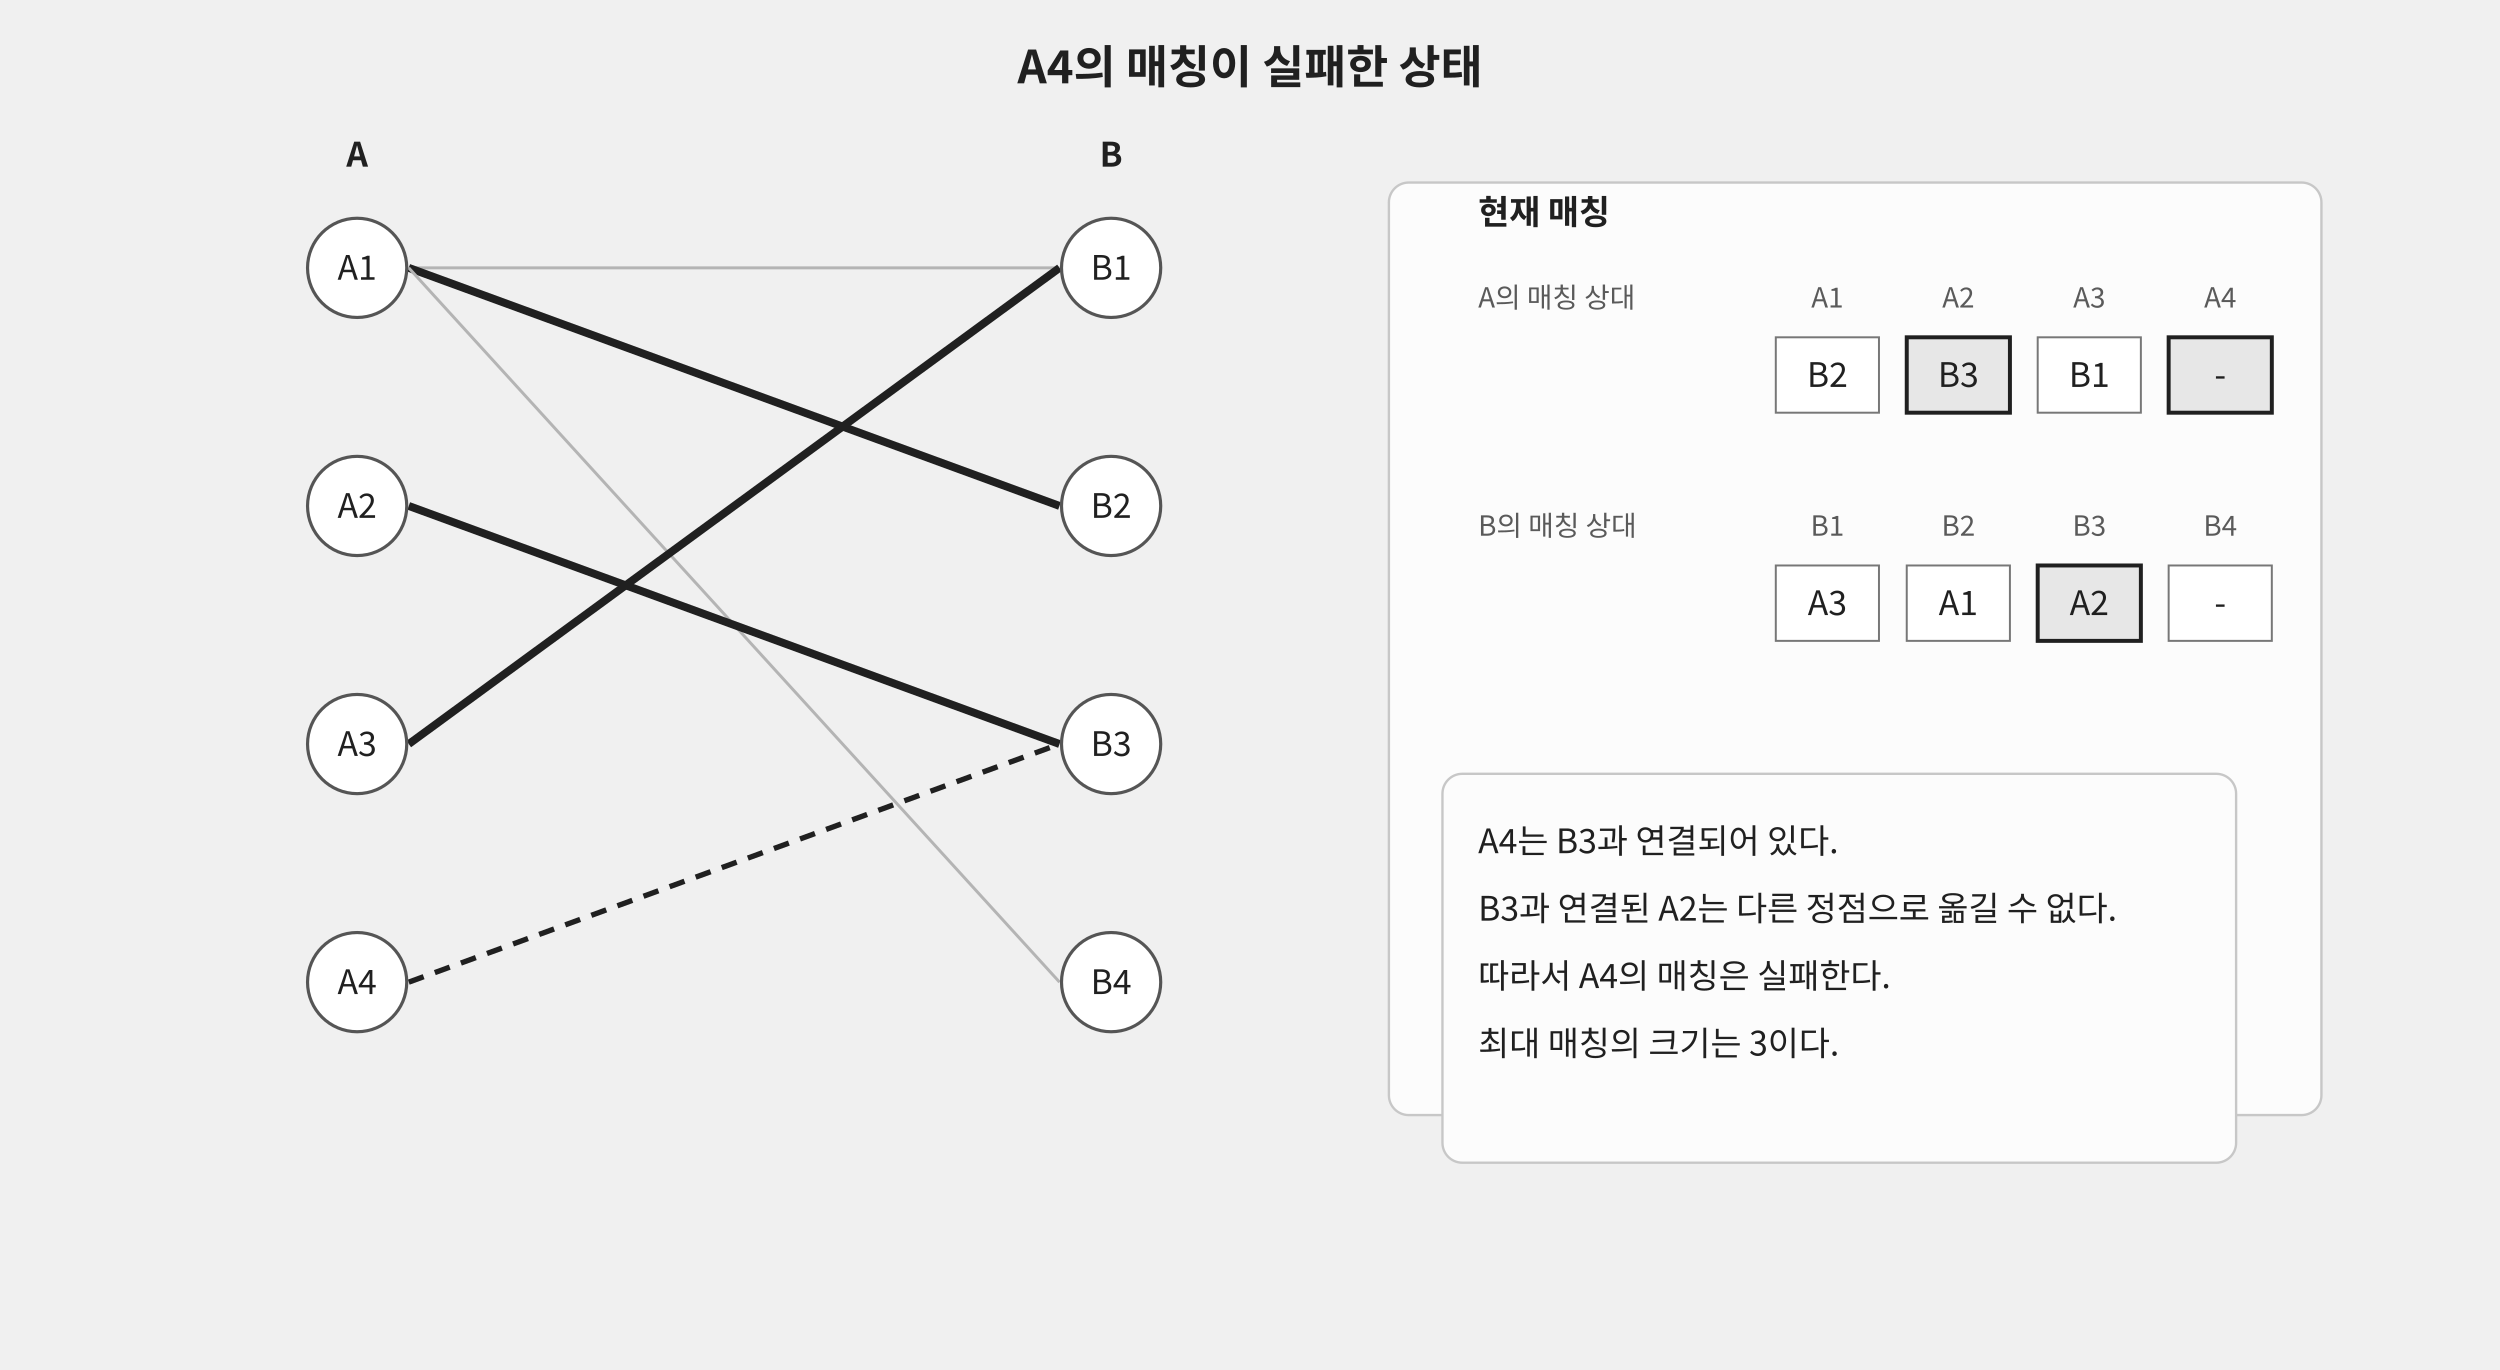
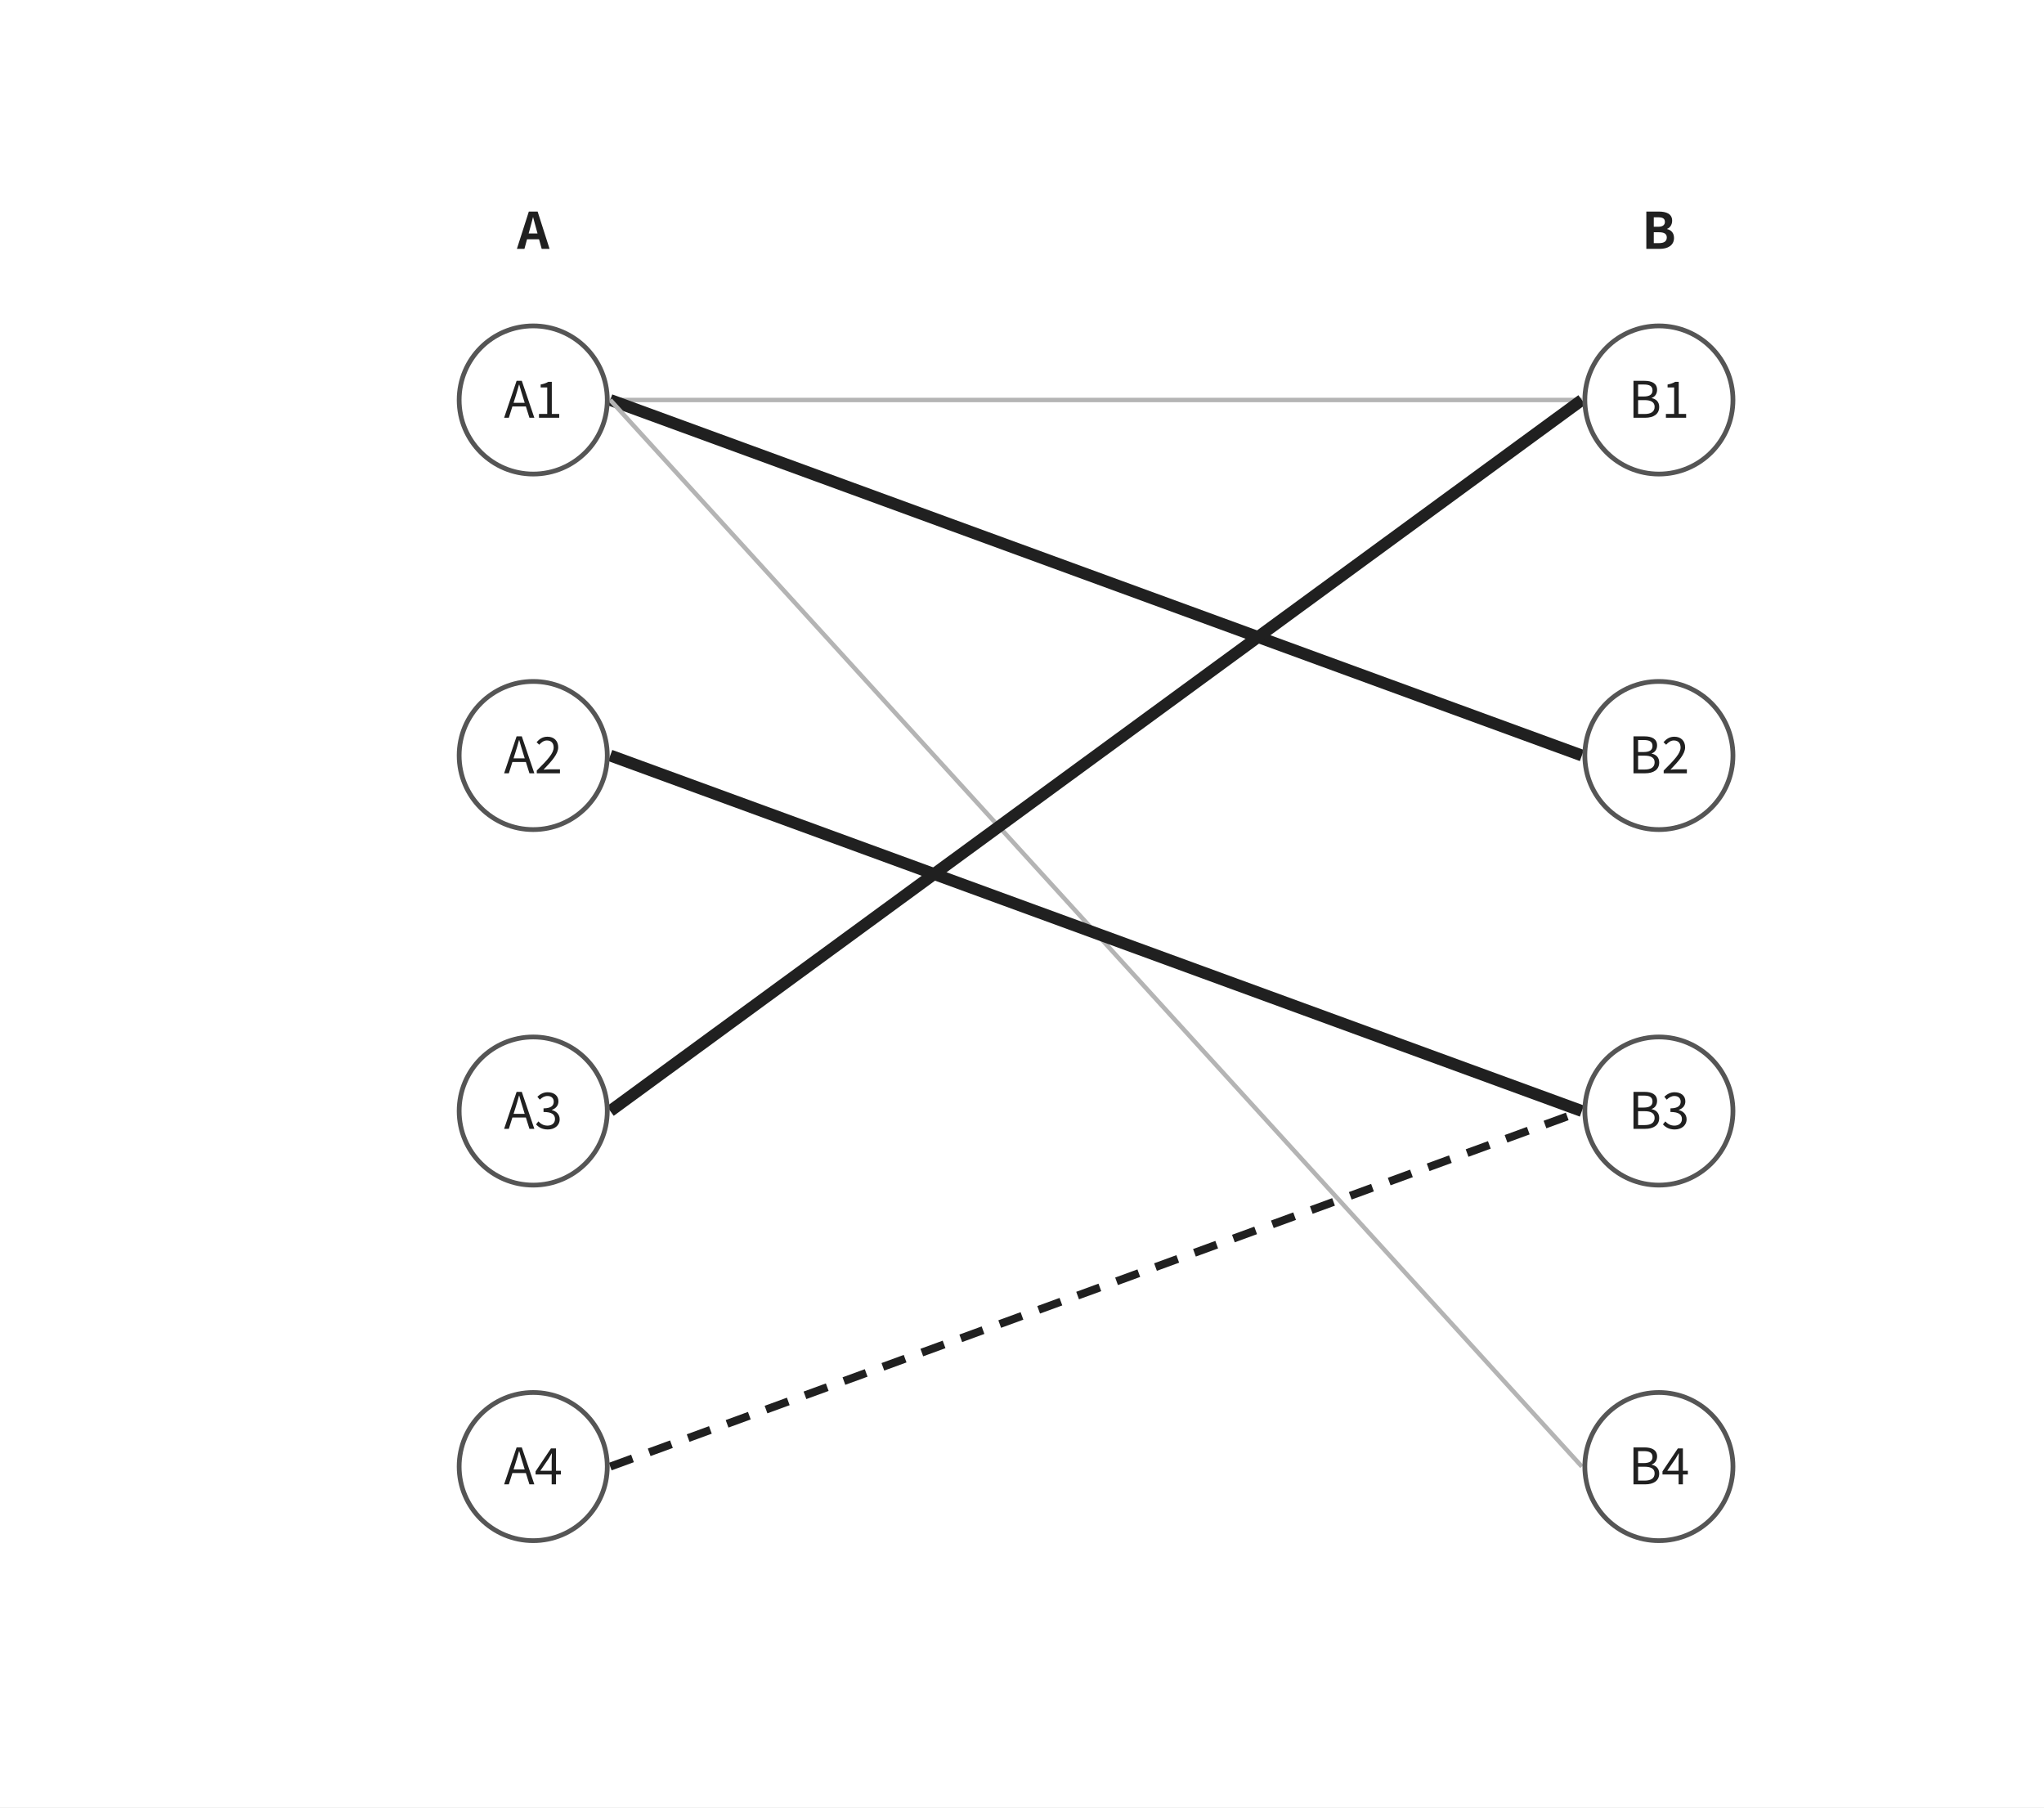
- <svg xmlns="http://www.w3.org/2000/svg" width="1260" height="690" viewBox="0 0 1260 690">
+ <svg xmlns="http://www.w3.org/2000/svg" width="690" height="610" viewBox="0 0 690 610">
+   <rect width="100%" height="100%" fill="white" />
  <style>
text { font-family: "Noto Sans CJK KR", "Malgun Gothic", Arial, sans-serif; fill: #202020; }
- .title { font-size: 23px; font-weight: 700; }
.label { font-size: 17px; }
- .small { font-size: 14px; fill: #5a5a5a; }
.node { fill: white; stroke: #555; stroke-width: 1.6; }
.edge { stroke: #b4b4b4; stroke-width: 1.5; }
.selected { stroke: #202020; stroke-width: 4.0; }
.candidate { stroke: #202020; stroke-width: 2.7; stroke-dasharray: 8 6; }
- .panel { fill: #fcfcfc; stroke: #c7c7c7; stroke-width: 1.2; rx: 10; }
- .cell { fill: white; stroke: #777; stroke-width: 1; }
- .cellHi { fill: #e7e7e7; stroke: #202020; stroke-width: 2; }
- .cellMuted { fill: #f7f7f7; stroke: #bbb; stroke-width: 1; }
</style>
-   <text x="630.0" y="42" text-anchor="middle" class="title">A4의 매칭이 실패한 상태</text>
  <text x="180" y="84" text-anchor="middle" class="label" font-weight="700">A</text>
  <text x="560" y="84" text-anchor="middle" class="label" font-weight="700">B</text>
  <line x1="206" y1="135" x2="534" y2="135" class="edge" />
  <line x1="206" y1="135" x2="534" y2="255" class="selected" />
  <line x1="206" y1="135" x2="534" y2="495" class="edge" />
  <line x1="206" y1="255" x2="534" y2="375" class="selected" />
  <line x1="206" y1="375" x2="534" y2="135" class="selected" />
  <line x1="206" y1="495" x2="534" y2="375" class="candidate" />
  <circle cx="180" cy="135" r="25" class="node" />
  <text x="180" y="141" text-anchor="middle" class="label">A1</text>
  <circle cx="180" cy="255" r="25" class="node" />
  <text x="180" y="261" text-anchor="middle" class="label">A2</text>
  <circle cx="180" cy="375" r="25" class="node" />
  <text x="180" y="381" text-anchor="middle" class="label">A3</text>
  <circle cx="180" cy="495" r="25" class="node" />
  <text x="180" y="501" text-anchor="middle" class="label">A4</text>
  <circle cx="560" cy="135" r="25" class="node" />
  <text x="560" y="141" text-anchor="middle" class="label">B1</text>
  <circle cx="560" cy="255" r="25" class="node" />
  <text x="560" y="261" text-anchor="middle" class="label">B2</text>
  <circle cx="560" cy="375" r="25" class="node" />
  <text x="560" y="381" text-anchor="middle" class="label">B3</text>
  <circle cx="560" cy="495" r="25" class="node" />
  <text x="560" y="501" text-anchor="middle" class="label">B4</text>
-   <rect x="700" y="92" width="470" height="470" class="panel" />
-   <text x="745" y="113" class="label" font-weight="700">현재 매칭</text>
-   <text x="745" y="155" class="small">A의 매칭 상대</text>
-   <text x="921" y="155" text-anchor="middle" class="small">A1</text>
-   <rect x="895" y="170" width="52" height="38" class="cell" />
-   <text x="921" y="195" text-anchor="middle" class="label">B2</text>
-   <text x="987" y="155" text-anchor="middle" class="small">A2</text>
-   <rect x="961" y="170" width="52" height="38" class="cellHi" />
-   <text x="987" y="195" text-anchor="middle" class="label">B3</text>
-   <text x="1053" y="155" text-anchor="middle" class="small">A3</text>
-   <rect x="1027" y="170" width="52" height="38" class="cell" />
-   <text x="1053" y="195" text-anchor="middle" class="label">B1</text>
-   <text x="1119" y="155" text-anchor="middle" class="small">A4</text>
-   <rect x="1093" y="170" width="52" height="38" class="cellHi" />
-   <text x="1119" y="195" text-anchor="middle" class="label">-</text>
-   <text x="745" y="270" class="small">B의 매칭 상대</text>
-   <text x="921" y="270" text-anchor="middle" class="small">B1</text>
-   <rect x="895" y="285" width="52" height="38" class="cell" />
-   <text x="921" y="310" text-anchor="middle" class="label">A3</text>
-   <text x="987" y="270" text-anchor="middle" class="small">B2</text>
-   <rect x="961" y="285" width="52" height="38" class="cell" />
-   <text x="987" y="310" text-anchor="middle" class="label">A1</text>
-   <text x="1053" y="270" text-anchor="middle" class="small">B3</text>
-   <rect x="1027" y="285" width="52" height="38" class="cellHi" />
-   <text x="1053" y="310" text-anchor="middle" class="label">A2</text>
-   <text x="1119" y="270" text-anchor="middle" class="small">B4</text>
-   <rect x="1093" y="285" width="52" height="38" class="cell" />
-   <text x="1119" y="310" text-anchor="middle" class="label">-</text>
-   <rect x="727" y="390" width="400" height="196" class="panel" />
-   <text x="745" y="430" class="label">A4는 B3과 연결되어 있다.</text>
-   <text x="745" y="464" class="label">B3과 연결된 A2는 다른 정점으로 옮길 수 없다.</text>
-   <text x="745" y="498" class="label">따라서 A4의 매칭은 실패한다.</text>
-   <text x="745" y="532" class="label">최대 매칭의 크기는 3이다.</text>
</svg>
